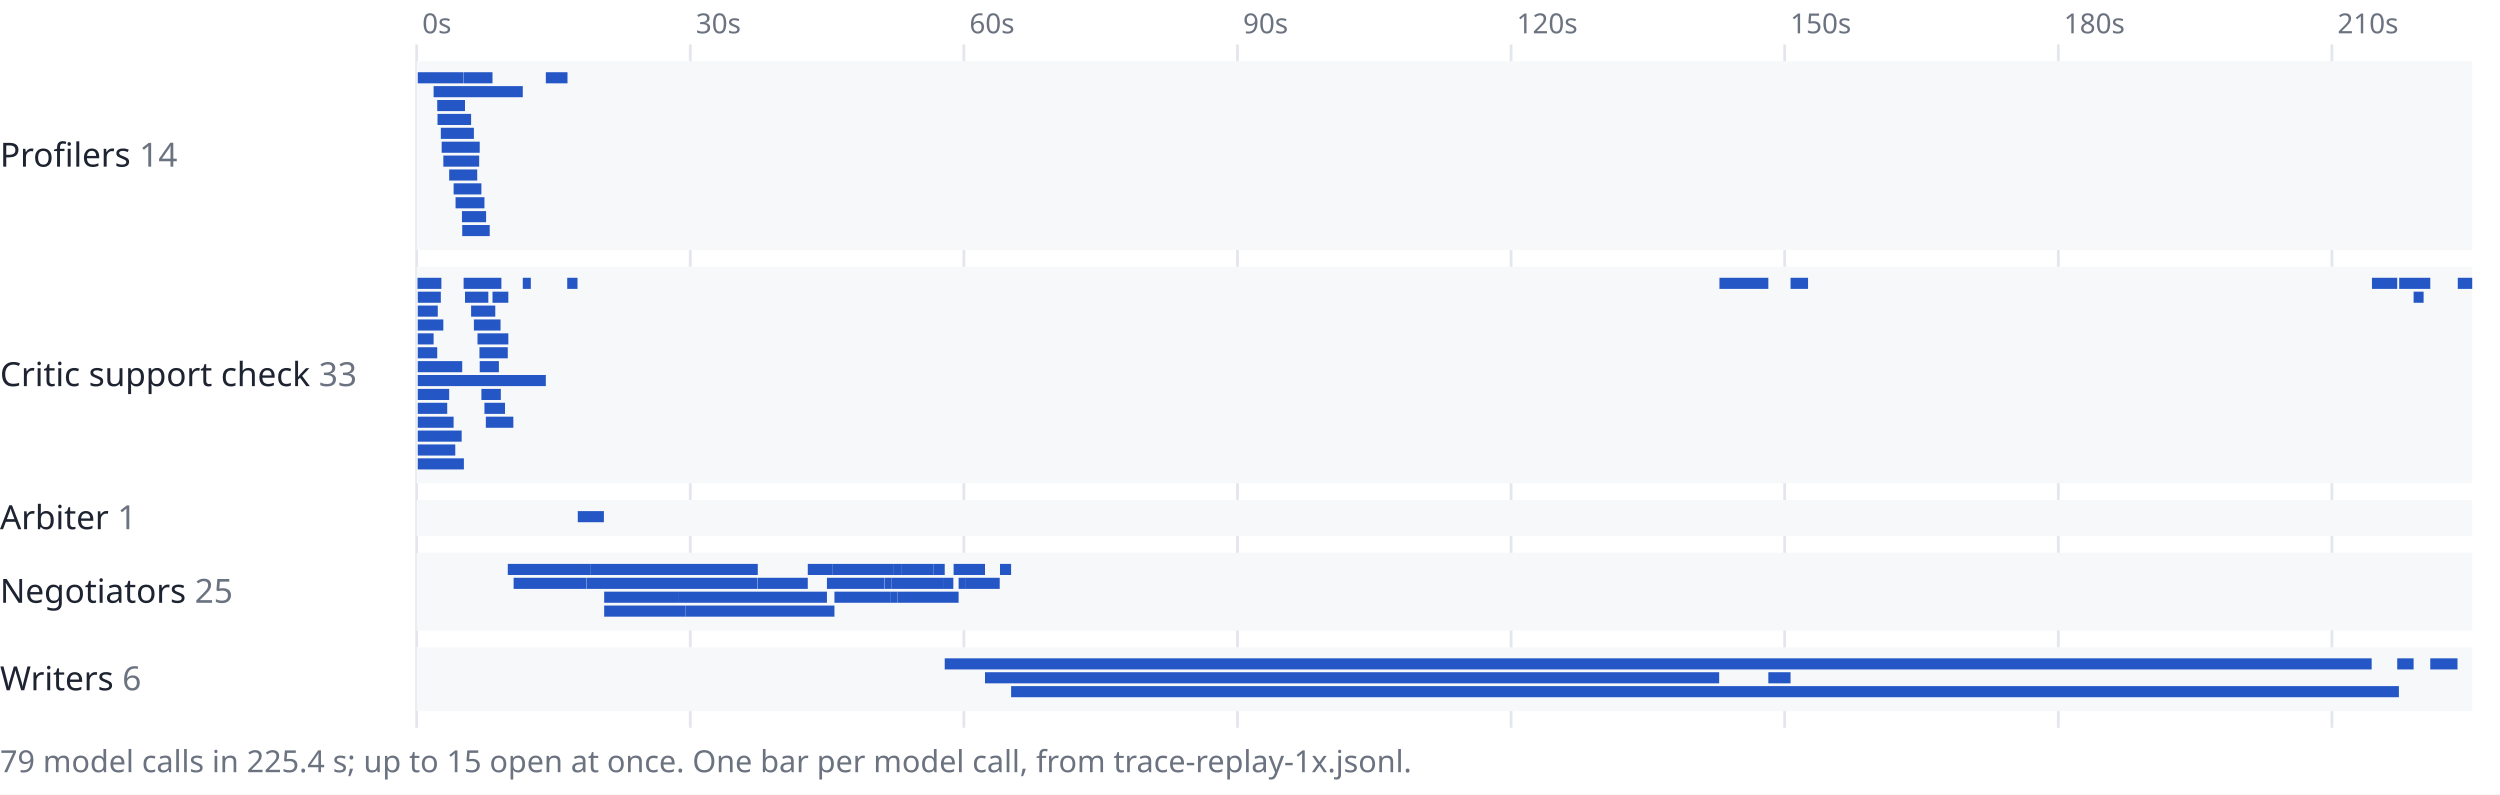
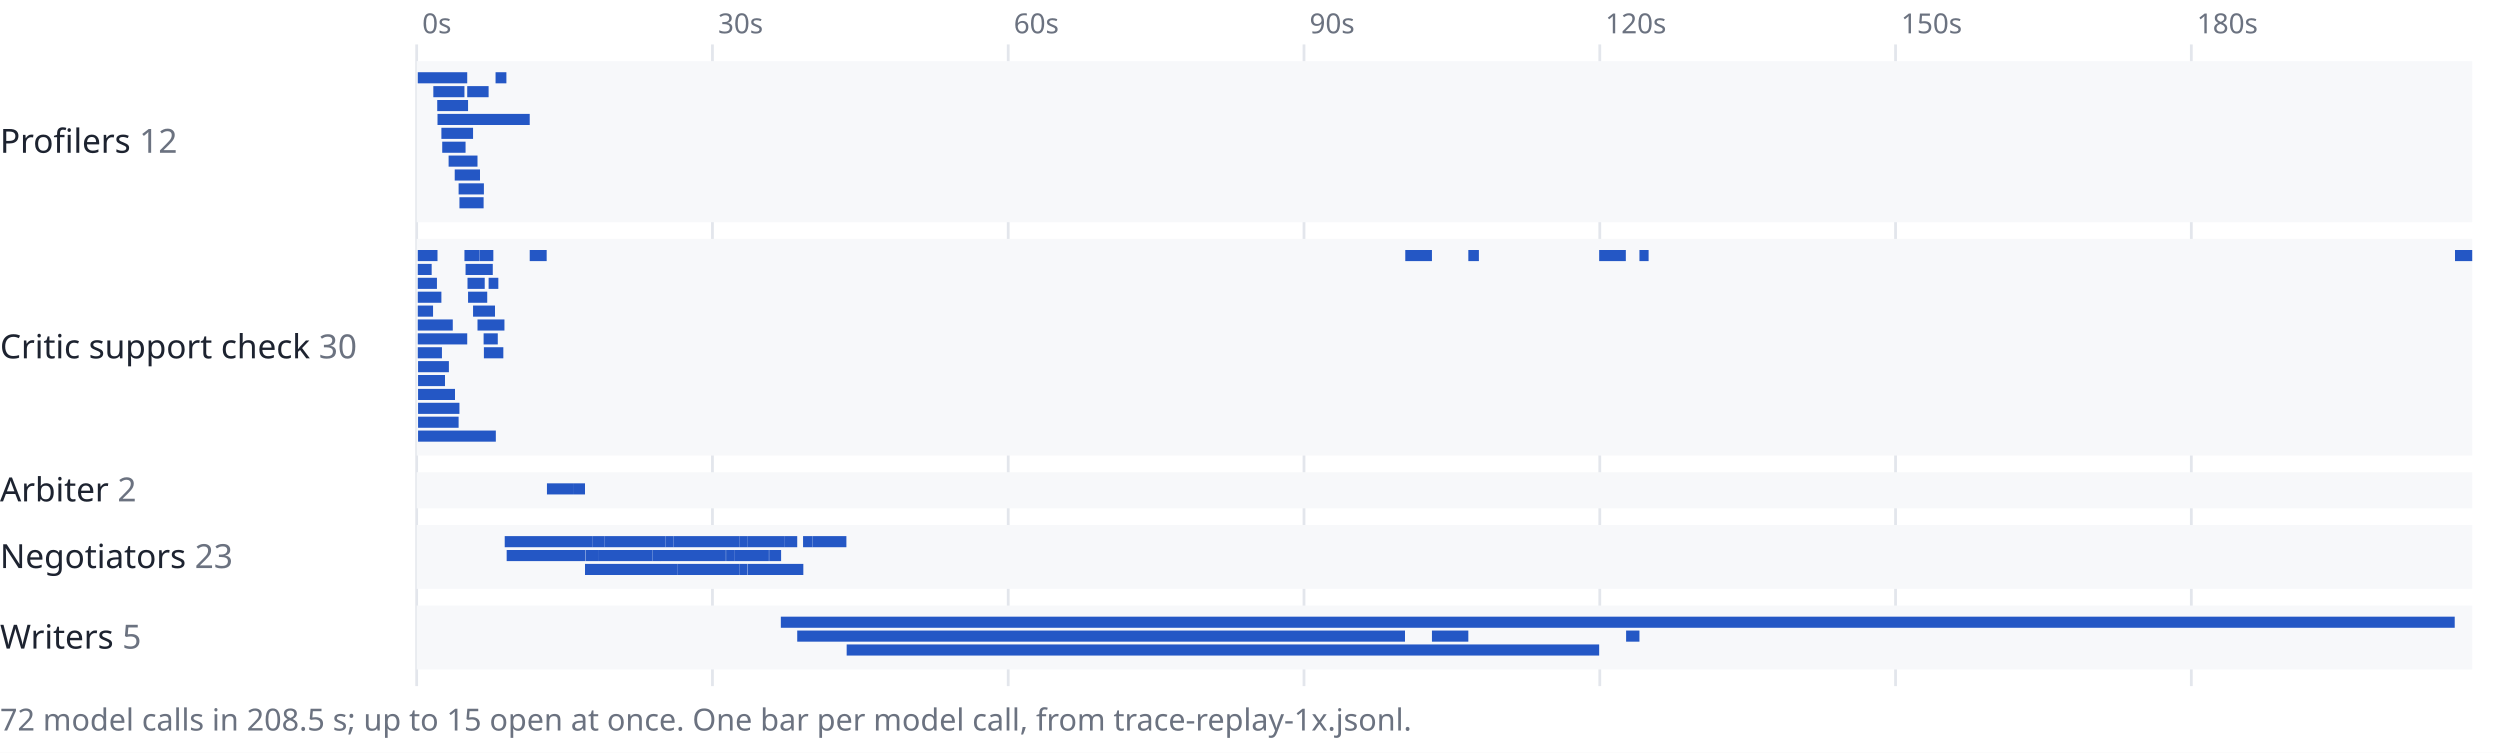
- <svg xmlns="http://www.w3.org/2000/svg" width="900" height="286" viewBox="0 0 900 286" font-family="system-ui, sans-serif">
+ <svg xmlns="http://www.w3.org/2000/svg" width="900" height="271" viewBox="0 0 900 271" font-family="system-ui, sans-serif">
  <rect width="100%" height="100%" fill="#ffffff" />
-   <line x1="839.484" x2="839.484" y1="16" y2="262" stroke="#e3e6ec" />
-   <text x="841.484" y="12" font-size="10" fill="#6b7280">210s</text>
-   <line x1="740.986" x2="740.986" y1="16" y2="262" stroke="#e3e6ec" />
-   <text x="742.986" y="12" font-size="10" fill="#6b7280">180s</text>
-   <line x1="642.488" x2="642.488" y1="16" y2="262" stroke="#e3e6ec" />
-   <text x="644.488" y="12" font-size="10" fill="#6b7280">150s</text>
-   <line x1="543.991" x2="543.991" y1="16" y2="262" stroke="#e3e6ec" />
-   <text x="545.991" y="12" font-size="10" fill="#6b7280">120s</text>
-   <line x1="445.493" x2="445.493" y1="16" y2="262" stroke="#e3e6ec" />
-   <text x="447.493" y="12" font-size="10" fill="#6b7280">90s</text>
-   <line x1="346.995" x2="346.995" y1="16" y2="262" stroke="#e3e6ec" />
-   <text x="348.995" y="12" font-size="10" fill="#6b7280">60s</text>
-   <line x1="248.498" x2="248.498" y1="16" y2="262" stroke="#e3e6ec" />
-   <text x="250.498" y="12" font-size="10" fill="#6b7280">30s</text>
-   <line x1="150" x2="150" y1="16" y2="262" stroke="#e3e6ec" />
+   <line x1="788.88" x2="788.88" y1="16" y2="247" stroke="#e3e6ec" />
+   <text x="790.88" y="12" font-size="10" fill="#6b7280">180s</text>
+   <line x1="682.4" x2="682.4" y1="16" y2="247" stroke="#e3e6ec" />
+   <text x="684.4" y="12" font-size="10" fill="#6b7280">150s</text>
+   <line x1="575.92" x2="575.92" y1="16" y2="247" stroke="#e3e6ec" />
+   <text x="577.92" y="12" font-size="10" fill="#6b7280">120s</text>
+   <line x1="469.44" x2="469.44" y1="16" y2="247" stroke="#e3e6ec" />
+   <text x="471.44" y="12" font-size="10" fill="#6b7280">90s</text>
+   <line x1="362.96" x2="362.96" y1="16" y2="247" stroke="#e3e6ec" />
+   <text x="364.96" y="12" font-size="10" fill="#6b7280">60s</text>
+   <line x1="256.48" x2="256.48" y1="16" y2="247" stroke="#e3e6ec" />
+   <text x="258.48" y="12" font-size="10" fill="#6b7280">30s</text>
+   <line x1="150" x2="150" y1="16" y2="247" stroke="#e3e6ec" />
  <text x="152" y="12" font-size="10" fill="#6b7280">0s</text>
-   <text x="0" y="60" font-size="12" fill="#1d2330">Profilers <tspan fill="#6b7280">14</tspan>
+   <text x="0" y="55" font-size="12" fill="#1d2330">Profilers <tspan fill="#6b7280">12</tspan>
  </text>
-   <rect x="150" y="22" width="740" height="68" fill="#f7f8fa" />
-   <rect x="150.4" y="26" width="16.5" height="4" fill="#2457c5" />
-   <rect x="156.1" y="31" width="32.1" height="4" fill="#2457c5" />
-   <rect x="157.4" y="36" width="10.0" height="4" fill="#2457c5" />
-   <rect x="157.5" y="41" width="12.1" height="4" fill="#2457c5" />
-   <rect x="158.7" y="46" width="11.9" height="4" fill="#2457c5" />
-   <rect x="159.0" y="51" width="13.7" height="4" fill="#2457c5" />
-   <rect x="159.6" y="56" width="12.9" height="4" fill="#2457c5" />
-   <rect x="161.7" y="61" width="10.1" height="4" fill="#2457c5" />
-   <rect x="163.3" y="66" width="10.0" height="4" fill="#2457c5" />
-   <rect x="164.0" y="71" width="10.4" height="4" fill="#2457c5" />
-   <rect x="166.3" y="76" width="8.7" height="4" fill="#2457c5" />
-   <rect x="166.4" y="81" width="9.9" height="4" fill="#2457c5" />
-   <rect x="167.0" y="26" width="10.3" height="4" fill="#2457c5" />
-   <rect x="196.5" y="26" width="7.8" height="4" fill="#2457c5" />
-   <text x="0" y="139" font-size="12" fill="#1d2330">Critic support check <tspan fill="#6b7280">33</tspan>
+   <rect x="150" y="22" width="740" height="58" fill="#f7f8fa" />
+   <rect x="150.4" y="26" width="17.8" height="4" fill="#2457c5" />
+   <rect x="156.0" y="31" width="11.2" height="4" fill="#2457c5" />
+   <rect x="157.4" y="36" width="11.1" height="4" fill="#2457c5" />
+   <rect x="157.5" y="41" width="33.2" height="4" fill="#2457c5" />
+   <rect x="158.9" y="46" width="11.4" height="4" fill="#2457c5" />
+   <rect x="159.2" y="51" width="8.4" height="4" fill="#2457c5" />
+   <rect x="161.5" y="56" width="10.4" height="4" fill="#2457c5" />
+   <rect x="163.7" y="61" width="9.1" height="4" fill="#2457c5" />
+   <rect x="165.1" y="66" width="9.1" height="4" fill="#2457c5" />
+   <rect x="165.4" y="71" width="8.7" height="4" fill="#2457c5" />
+   <rect x="168.2" y="31" width="7.7" height="4" fill="#2457c5" />
+   <rect x="178.4" y="26" width="3.9" height="4" fill="#2457c5" />
+   <text x="0" y="129" font-size="12" fill="#1d2330">Critic support check <tspan fill="#6b7280">30</tspan>
  </text>
-   <rect x="150" y="96" width="740" height="78" fill="#f7f8fa" />
-   <rect x="150.3" y="100" width="8.6" height="4" fill="#2457c5" />
-   <rect x="150.4" y="105" width="8.3" height="4" fill="#2457c5" />
-   <rect x="150.4" y="110" width="7.2" height="4" fill="#2457c5" />
-   <rect x="150.4" y="115" width="9.2" height="4" fill="#2457c5" />
-   <rect x="150.4" y="120" width="5.7" height="4" fill="#2457c5" />
-   <rect x="150.4" y="125" width="7.0" height="4" fill="#2457c5" />
-   <rect x="150.4" y="130" width="16.0" height="4" fill="#2457c5" />
-   <rect x="150.4" y="135" width="46.1" height="4" fill="#2457c5" />
-   <rect x="150.4" y="140" width="11.3" height="4" fill="#2457c5" />
-   <rect x="150.4" y="145" width="10.6" height="4" fill="#2457c5" />
-   <rect x="150.4" y="150" width="12.9" height="4" fill="#2457c5" />
-   <rect x="150.4" y="155" width="15.8" height="4" fill="#2457c5" />
-   <rect x="150.4" y="160" width="13.5" height="4" fill="#2457c5" />
-   <rect x="150.4" y="165" width="16.6" height="4" fill="#2457c5" />
-   <rect x="166.9" y="100" width="13.6" height="4" fill="#2457c5" />
-   <rect x="167.4" y="105" width="8.4" height="4" fill="#2457c5" />
-   <rect x="169.6" y="110" width="8.7" height="4" fill="#2457c5" />
-   <rect x="170.6" y="115" width="9.6" height="4" fill="#2457c5" />
-   <rect x="171.9" y="120" width="11.1" height="4" fill="#2457c5" />
-   <rect x="172.6" y="125" width="10.2" height="4" fill="#2457c5" />
-   <rect x="172.7" y="130" width="6.9" height="4" fill="#2457c5" />
-   <rect x="173.3" y="140" width="7.0" height="4" fill="#2457c5" />
-   <rect x="174.4" y="145" width="7.4" height="4" fill="#2457c5" />
-   <rect x="174.9" y="150" width="9.9" height="4" fill="#2457c5" />
-   <rect x="177.3" y="105" width="5.7" height="4" fill="#2457c5" />
-   <rect x="188.2" y="100" width="2.9" height="4" fill="#2457c5" />
-   <rect x="204.2" y="100" width="3.7" height="4" fill="#2457c5" />
-   <rect x="619.0" y="100" width="17.6" height="4" fill="#2457c5" />
-   <rect x="644.6" y="100" width="6.3" height="4" fill="#2457c5" />
-   <rect x="853.9" y="100" width="9.1" height="4" fill="#2457c5" />
-   <rect x="863.7" y="100" width="11.2" height="4" fill="#2457c5" />
-   <rect x="868.9" y="105" width="3.6" height="4" fill="#2457c5" />
-   <rect x="884.8" y="100" width="5.2" height="4" fill="#2457c5" />
-   <text x="0" y="190.5" font-size="12" fill="#1d2330">Arbiter <tspan fill="#6b7280">1</tspan>
+   <rect x="150" y="86" width="740" height="78" fill="#f7f8fa" />
+   <rect x="150.4" y="90" width="7.1" height="4" fill="#2457c5" />
+   <rect x="150.4" y="95" width="5.0" height="4" fill="#2457c5" />
+   <rect x="150.4" y="100" width="6.9" height="4" fill="#2457c5" />
+   <rect x="150.4" y="105" width="8.5" height="4" fill="#2457c5" />
+   <rect x="150.4" y="110" width="5.5" height="4" fill="#2457c5" />
+   <rect x="150.4" y="115" width="12.6" height="4" fill="#2457c5" />
+   <rect x="150.4" y="120" width="17.8" height="4" fill="#2457c5" />
+   <rect x="150.4" y="125" width="8.7" height="4" fill="#2457c5" />
+   <rect x="150.5" y="130" width="11.1" height="4" fill="#2457c5" />
+   <rect x="150.5" y="135" width="9.7" height="4" fill="#2457c5" />
+   <rect x="150.5" y="140" width="13.3" height="4" fill="#2457c5" />
+   <rect x="150.5" y="145" width="14.9" height="4" fill="#2457c5" />
+   <rect x="150.5" y="150" width="14.6" height="4" fill="#2457c5" />
+   <rect x="150.5" y="155" width="28.0" height="4" fill="#2457c5" />
+   <rect x="167.2" y="90" width="5.5" height="4" fill="#2457c5" />
+   <rect x="167.6" y="95" width="9.8" height="4" fill="#2457c5" />
+   <rect x="168.3" y="100" width="6.2" height="4" fill="#2457c5" />
+   <rect x="168.5" y="105" width="6.9" height="4" fill="#2457c5" />
+   <rect x="170.3" y="110" width="7.9" height="4" fill="#2457c5" />
+   <rect x="171.9" y="115" width="9.7" height="4" fill="#2457c5" />
+   <rect x="172.8" y="90" width="4.8" height="4" fill="#2457c5" />
+   <rect x="174.1" y="120" width="5.1" height="4" fill="#2457c5" />
+   <rect x="174.2" y="125" width="7.0" height="4" fill="#2457c5" />
+   <rect x="175.9" y="100" width="3.5" height="4" fill="#2457c5" />
+   <rect x="190.7" y="90" width="6.1" height="4" fill="#2457c5" />
+   <rect x="505.9" y="90" width="9.6" height="4" fill="#2457c5" />
+   <rect x="528.6" y="90" width="3.8" height="4" fill="#2457c5" />
+   <rect x="575.7" y="90" width="9.6" height="4" fill="#2457c5" />
+   <rect x="590.2" y="90" width="3.3" height="4" fill="#2457c5" />
+   <rect x="883.8" y="90" width="6.2" height="4" fill="#2457c5" />
+   <text x="0" y="180.5" font-size="12" fill="#1d2330">Arbiter <tspan fill="#6b7280">2</tspan>
  </text>
-   <rect x="150" y="180" width="740" height="13" fill="#f7f8fa" />
-   <rect x="208.0" y="184" width="9.4" height="4" fill="#2457c5" />
-   <text x="0" y="217" font-size="12" fill="#1d2330">Negotiators <tspan fill="#6b7280">25</tspan>
+   <rect x="150" y="170" width="740" height="13" fill="#f7f8fa" />
+   <rect x="196.9" y="174" width="9.4" height="4" fill="#2457c5" />
+   <rect x="206.3" y="174" width="4.3" height="4" fill="#2457c5" />
+   <text x="0" y="204.5" font-size="12" fill="#1d2330">Negotiators <tspan fill="#6b7280">23</tspan>
  </text>
-   <rect x="150" y="199" width="740" height="28" fill="#f7f8fa" />
-   <rect x="182.8" y="203" width="29.9" height="4" fill="#2457c5" />
-   <rect x="184.9" y="208" width="26.1" height="4" fill="#2457c5" />
-   <rect x="211.1" y="208" width="61.5" height="4" fill="#2457c5" />
-   <rect x="212.7" y="203" width="60.1" height="4" fill="#2457c5" />
-   <rect x="217.5" y="213" width="26.6" height="4" fill="#2457c5" />
-   <rect x="217.5" y="218" width="29.3" height="4" fill="#2457c5" />
-   <rect x="244.1" y="213" width="53.6" height="4" fill="#2457c5" />
-   <rect x="246.8" y="218" width="53.6" height="4" fill="#2457c5" />
-   <rect x="272.7" y="208" width="18.1" height="4" fill="#2457c5" />
-   <rect x="290.8" y="203" width="9.0" height="4" fill="#2457c5" />
-   <rect x="297.7" y="208" width="20.6" height="4" fill="#2457c5" />
-   <rect x="299.8" y="203" width="22.0" height="4" fill="#2457c5" />
-   <rect x="300.4" y="213" width="20.3" height="4" fill="#2457c5" />
-   <rect x="318.4" y="208" width="2.6" height="4" fill="#2457c5" />
-   <rect x="320.7" y="213" width="2.4" height="4" fill="#2457c5" />
-   <rect x="321.0" y="208" width="18.5" height="4" fill="#2457c5" />
-   <rect x="321.8" y="203" width="2.6" height="4" fill="#2457c5" />
-   <rect x="323.1" y="213" width="22.0" height="4" fill="#2457c5" />
-   <rect x="324.4" y="203" width="11.6" height="4" fill="#2457c5" />
-   <rect x="336.0" y="203" width="4.1" height="4" fill="#2457c5" />
-   <rect x="339.5" y="208" width="3.7" height="4" fill="#2457c5" />
-   <rect x="343.3" y="203" width="11.3" height="4" fill="#2457c5" />
-   <rect x="345.1" y="208" width="2.6" height="4" fill="#2457c5" />
-   <rect x="347.6" y="208" width="12.3" height="4" fill="#2457c5" />
-   <rect x="360.0" y="203" width="4.0" height="4" fill="#2457c5" />
-   <text x="0" y="248.5" font-size="12" fill="#1d2330">Writers <tspan fill="#6b7280">6</tspan>
+   <rect x="150" y="189" width="740" height="23" fill="#f7f8fa" />
+   <rect x="181.7" y="193" width="31.7" height="4" fill="#2457c5" />
+   <rect x="182.4" y="198" width="28.3" height="4" fill="#2457c5" />
+   <rect x="210.6" y="203" width="28.8" height="4" fill="#2457c5" />
+   <rect x="210.8" y="198" width="4.5" height="4" fill="#2457c5" />
+   <rect x="213.4" y="193" width="4.3" height="4" fill="#2457c5" />
+   <rect x="215.3" y="198" width="19.6" height="4" fill="#2457c5" />
+   <rect x="217.7" y="193" width="21.9" height="4" fill="#2457c5" />
+   <rect x="234.9" y="198" width="2.8" height="4" fill="#2457c5" />
+   <rect x="237.6" y="198" width="23.7" height="4" fill="#2457c5" />
+   <rect x="239.4" y="203" width="4.6" height="4" fill="#2457c5" />
+   <rect x="239.6" y="193" width="2.9" height="4" fill="#2457c5" />
+   <rect x="242.5" y="193" width="23.8" height="4" fill="#2457c5" />
+   <rect x="244.0" y="203" width="22.3" height="4" fill="#2457c5" />
+   <rect x="261.4" y="198" width="2.9" height="4" fill="#2457c5" />
+   <rect x="264.3" y="198" width="12.5" height="4" fill="#2457c5" />
+   <rect x="266.3" y="193" width="2.7" height="4" fill="#2457c5" />
+   <rect x="266.3" y="203" width="2.8" height="4" fill="#2457c5" />
+   <rect x="269.0" y="193" width="13.3" height="4" fill="#2457c5" />
+   <rect x="269.2" y="203" width="20.0" height="4" fill="#2457c5" />
+   <rect x="276.9" y="198" width="4.3" height="4" fill="#2457c5" />
+   <rect x="282.3" y="193" width="4.7" height="4" fill="#2457c5" />
+   <rect x="289.1" y="193" width="3.4" height="4" fill="#2457c5" />
+   <rect x="292.5" y="193" width="12.2" height="4" fill="#2457c5" />
+   <text x="0" y="233.5" font-size="12" fill="#1d2330">Writers <tspan fill="#6b7280">5</tspan>
  </text>
-   <rect x="150" y="233" width="740" height="23" fill="#f7f8fa" />
-   <rect x="340.1" y="237" width="513.7" height="4" fill="#2457c5" />
-   <rect x="354.6" y="242" width="264.3" height="4" fill="#2457c5" />
-   <rect x="364.0" y="247" width="499.6" height="4" fill="#2457c5" />
-   <rect x="636.6" y="242" width="8.0" height="4" fill="#2457c5" />
-   <rect x="863.0" y="237" width="5.9" height="4" fill="#2457c5" />
-   <rect x="874.9" y="237" width="9.8" height="4" fill="#2457c5" />
-   <text x="0" y="278" font-size="11" fill="#6b7280">79 model calls in 225.4 s; up to 15 open at once. One bar per model call, from trace-replay-1x.jsonl.</text>
+   <rect x="150" y="218" width="740" height="23" fill="#f7f8fa" />
+   <rect x="281.1" y="222" width="602.6" height="4" fill="#2457c5" />
+   <rect x="287.0" y="227" width="218.8" height="4" fill="#2457c5" />
+   <rect x="304.8" y="232" width="270.9" height="4" fill="#2457c5" />
+   <rect x="515.5" y="227" width="13.1" height="4" fill="#2457c5" />
+   <rect x="585.4" y="227" width="4.8" height="4" fill="#2457c5" />
+   <text x="0" y="263" font-size="11" fill="#6b7280">72 model calls in 208.5 s; up to 15 open at once. One bar per model call, from trace-replay-1x.jsonl.</text>
</svg>
